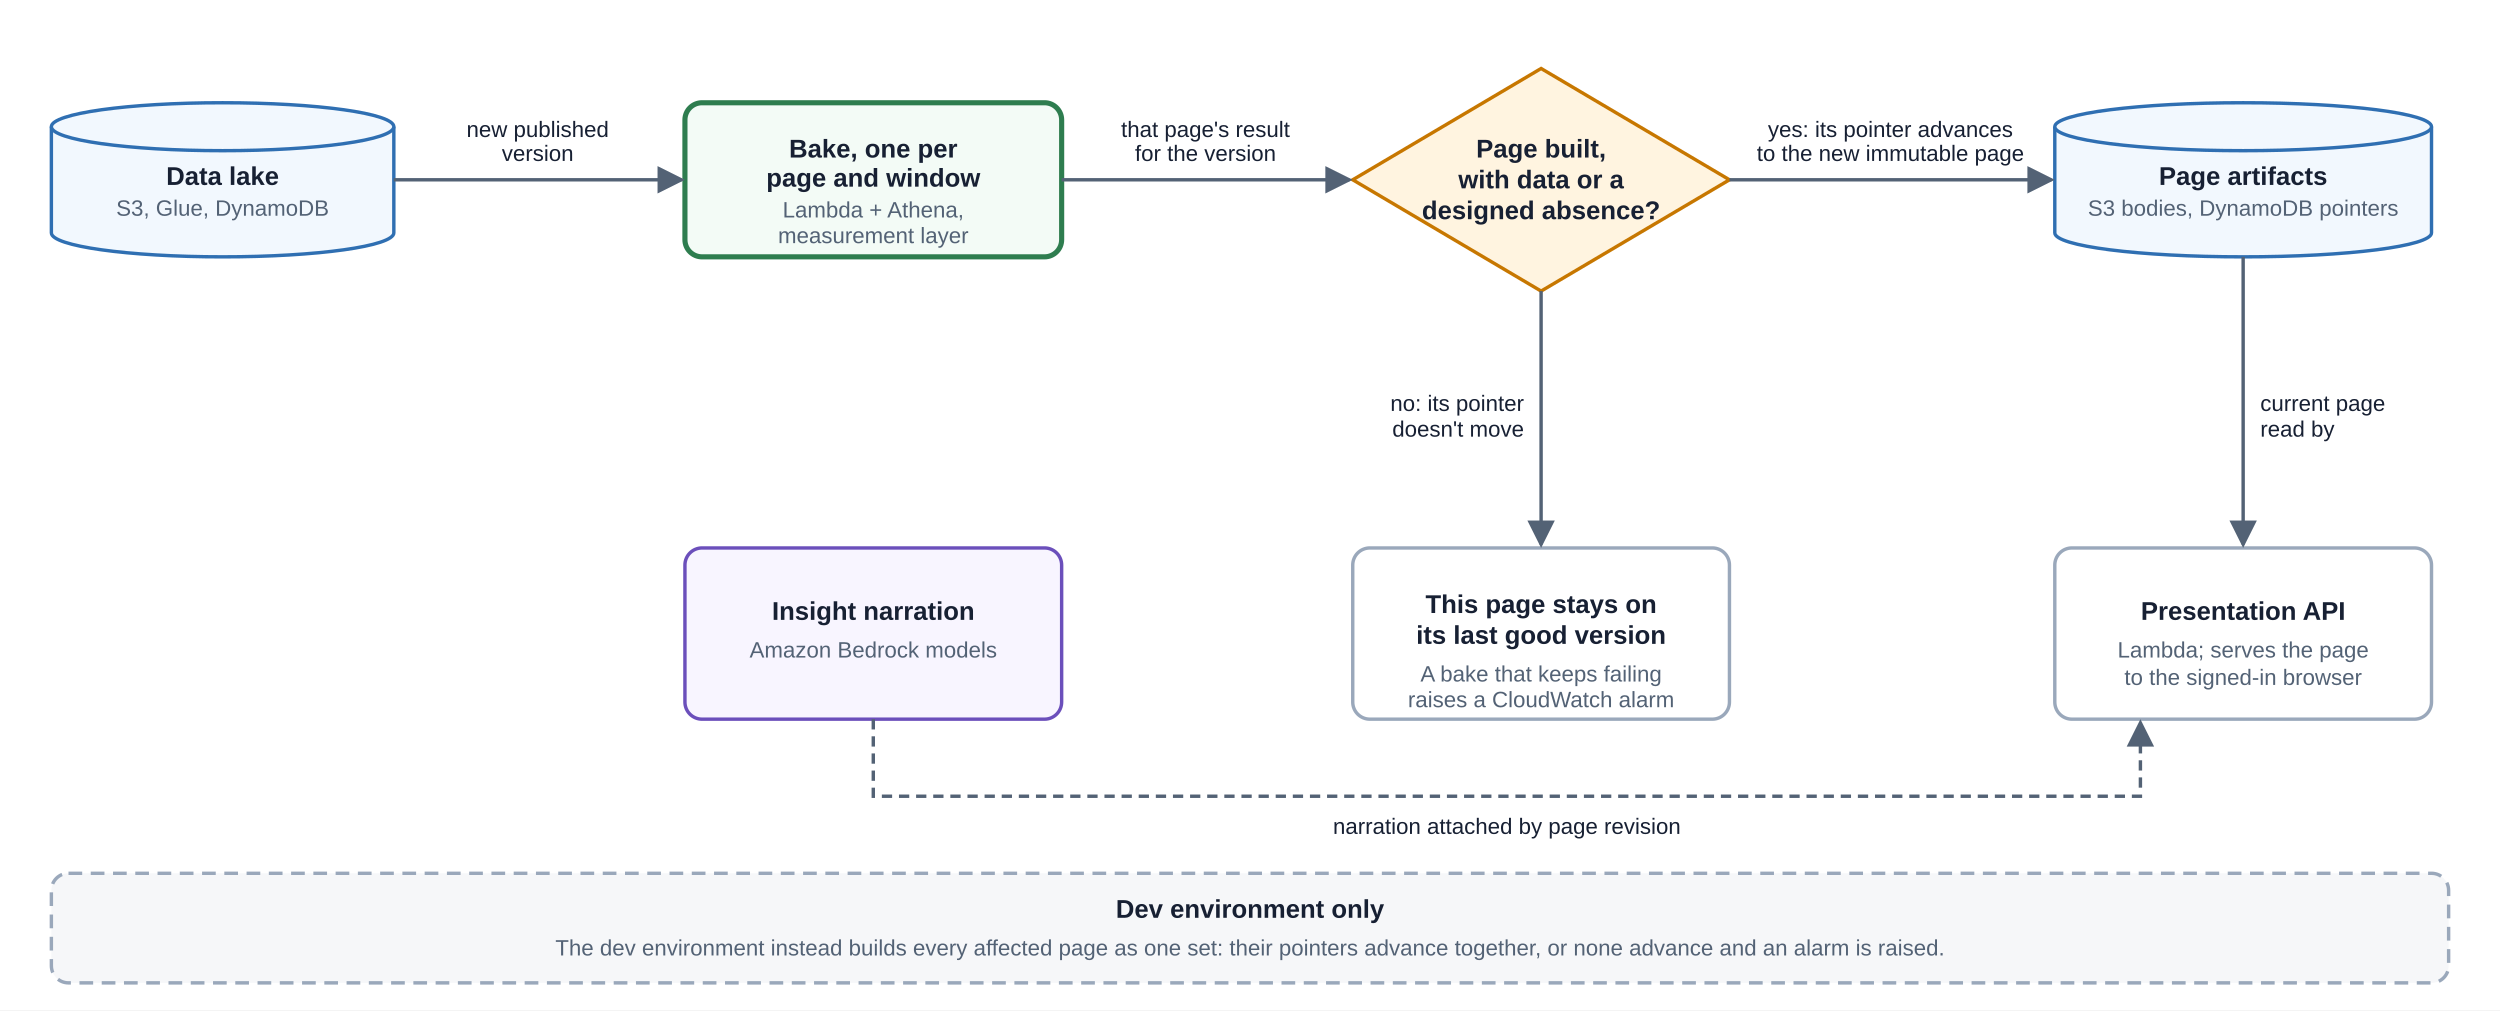
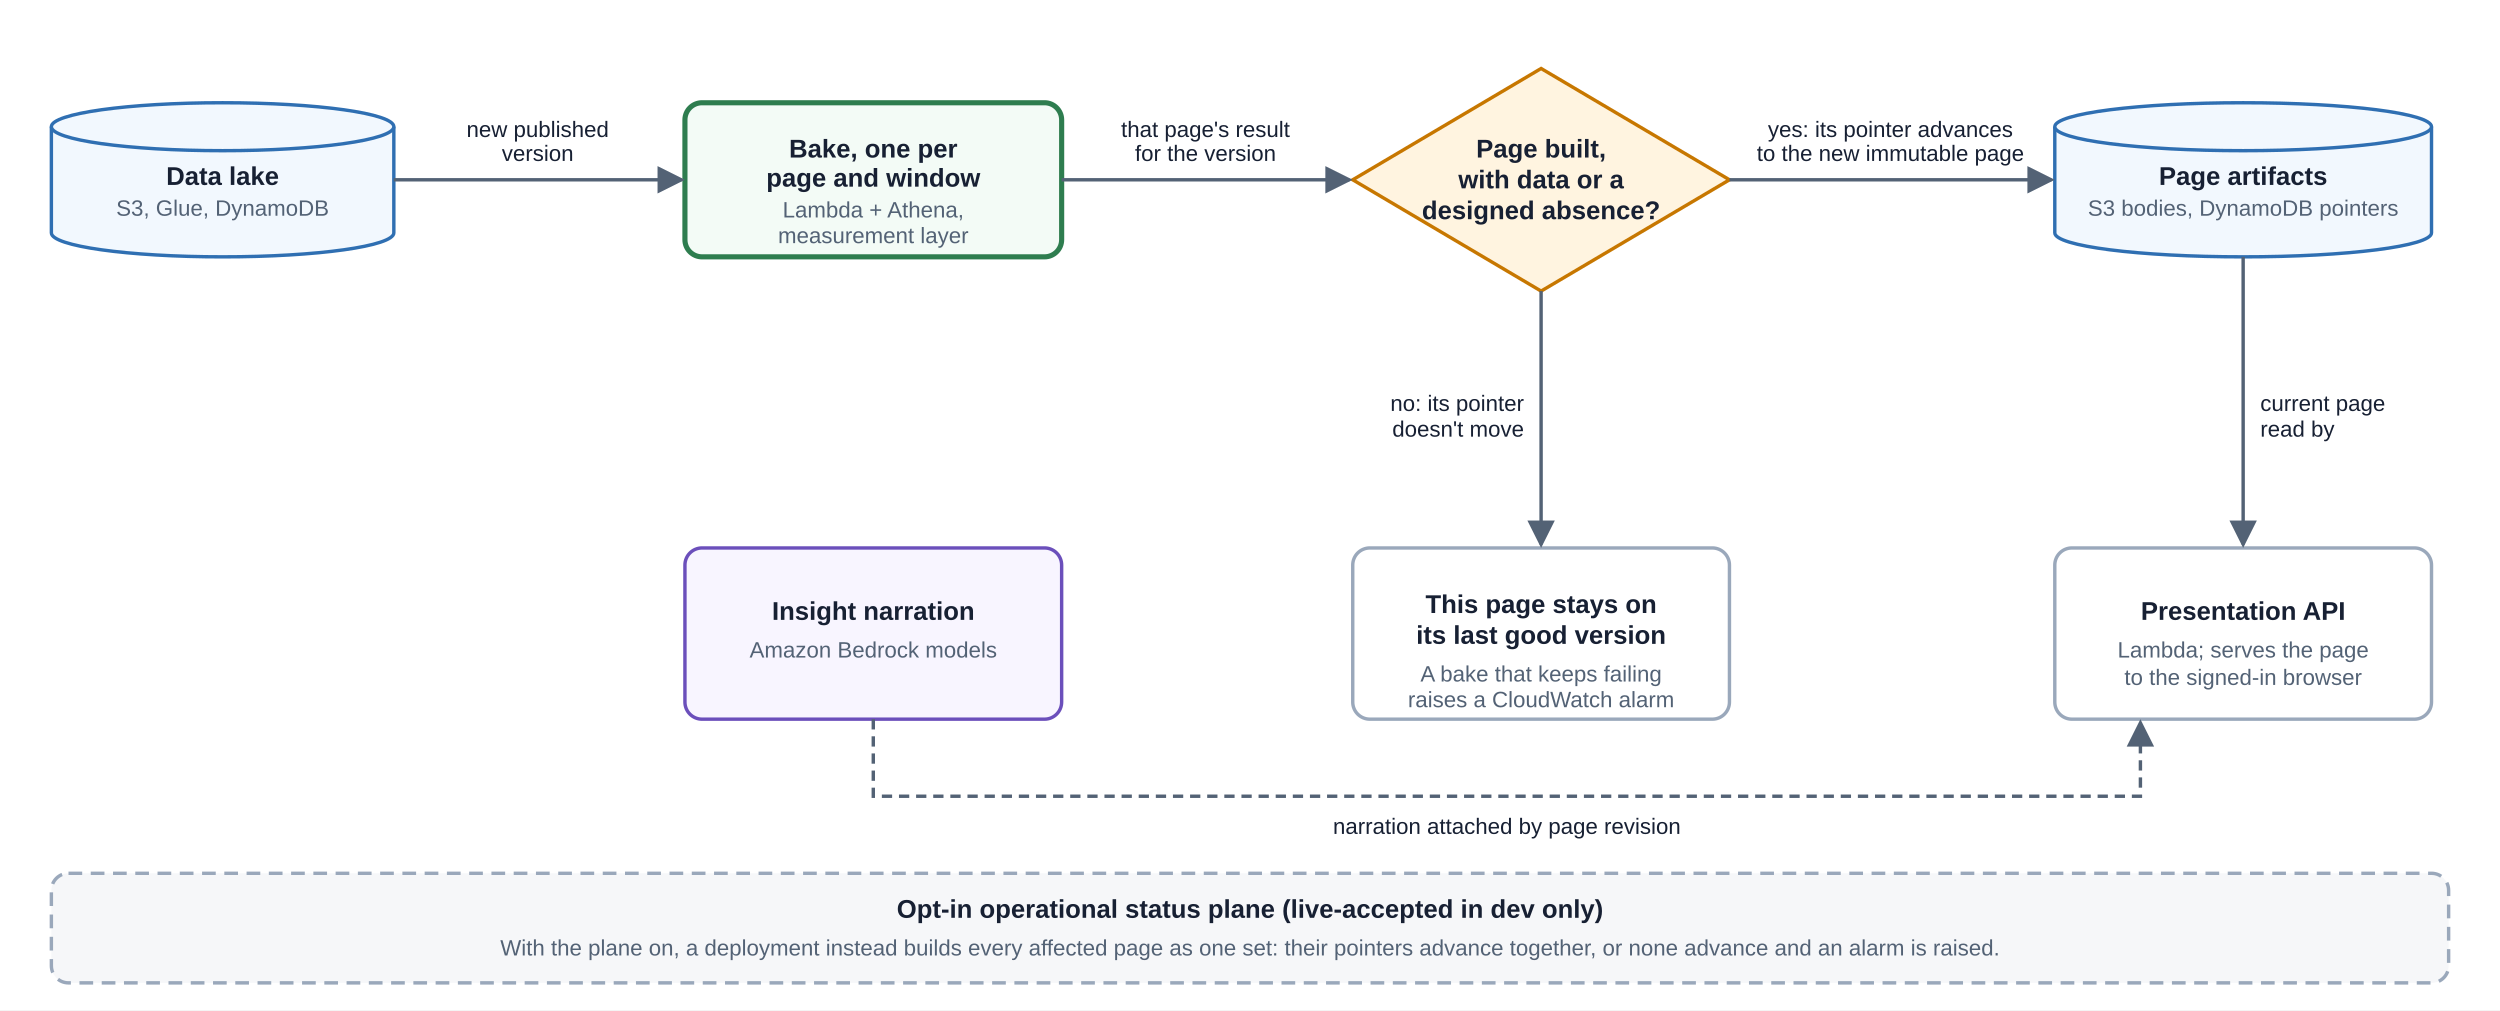
<svg xmlns="http://www.w3.org/2000/svg" viewBox="0 0 1460 590" role="img" focusable="false" aria-labelledby="page-refresh-title page-refresh-desc">
  <defs>
    <marker id="page-refresh-arrow" markerWidth="8" markerHeight="8" refX="7" refY="4" orient="auto">
      <path d="M0 0 L8 4 L0 8 Z" fill="#536275" />
    </marker>
  </defs>
  <rect x="0" y="0" width="1460" height="590" fill="#ffffff" />
  <g stroke-width="2">
    <path d="M30 74 V136 A100 14 0 0 0 230 136 V74" fill="#f2f8fe" stroke="#2f6fb2" />
    <ellipse cx="130" cy="74" rx="100" ry="14" fill="#f2f8fe" stroke="#2f6fb2" />
    <rect x="400" y="60" width="220" height="90" rx="10" fill="#f3fbf6" stroke="#2e7d4f" stroke-width="3" />
    <polygon points="900,40 1010,105 900,170 790,105" fill="#fff4e0" stroke="#c77700" />
    <path d="M1200 74 V136 A110 14 0 0 0 1420 136 V74" fill="#f2f8fe" stroke="#2f6fb2" />
    <ellipse cx="1310" cy="74" rx="110" ry="14" fill="#f2f8fe" stroke="#2f6fb2" />
    <rect x="790" y="320" width="220" height="100" rx="10" fill="#ffffff" stroke="#9aa8bb" />
    <rect x="1200" y="320" width="220" height="100" rx="10" fill="#ffffff" stroke="#9aa8bb" />
    <rect x="400" y="320" width="220" height="100" rx="10" fill="#f8f5ff" stroke="#6b4fbb" />
    <rect x="30" y="510" width="1400" height="64" rx="10" fill="#f6f7f9" stroke="#9aa8bb" stroke-dasharray="8 5" />
  </g>
  <g fill="none" stroke="#536275" stroke-width="2" marker-end="url(#page-refresh-arrow)">
    <line x1="230" y1="105" x2="398" y2="105" />
    <line x1="620" y1="105" x2="788" y2="105" />
    <line x1="1010" y1="105" x2="1198" y2="105" />
    <line x1="900" y1="170" x2="900" y2="318" />
    <line x1="1310" y1="150" x2="1310" y2="318" />
  </g>
  <g fill="none" stroke="#536275" stroke-width="2" stroke-dasharray="6 4" marker-end="url(#page-refresh-arrow)">
    <path d="M510 420 V465 H1250 V422" />
  </g>
  <g font-family="Arial, sans-serif" fill="#172033" text-anchor="middle">
    <g font-size="15" font-weight="bold">
      <text x="130" y="108">Data lake</text>
      <text x="510" y="92">Bake, one per</text>
      <text x="510" y="109">page and window</text>
      <text x="900" y="92">Page built,</text>
      <text x="900" y="110">with data or a</text>
      <text x="900" y="128">designed absence?</text>
      <text x="1310" y="108">Page artifacts</text>
      <text x="900" y="358">This page stays on</text>
      <text x="900" y="376">its last good version</text>
      <text x="1310" y="362">Presentation API</text>
      <text x="510" y="362">Insight narration</text>
-       <text x="730" y="536">Dev environment only</text>
+       <text x="730" y="536">Opt-in operational status plane (live-accepted in dev only)</text>
    </g>
    <g font-size="13" fill="#536275">
      <text x="130" y="126">S3, Glue, DynamoDB</text>
      <text x="510" y="127">Lambda + Athena,</text>
      <text x="510" y="142">measurement layer</text>
      <text x="1310" y="126">S3 bodies, DynamoDB pointers</text>
      <text x="900" y="398">A bake that keeps failing</text>
      <text x="900" y="413">raises a CloudWatch alarm</text>
      <text x="1310" y="384">Lambda; serves the page</text>
      <text x="1310" y="400">to the signed-in browser</text>
      <text x="510" y="384">Amazon Bedrock models</text>
-       <text x="730" y="558">The dev environment instead builds every affected page as one set: their pointers advance together, or none advance and an alarm is raised.</text>
+       <text x="730" y="558">With the plane on, a deployment instead builds every affected page as one set: their pointers advance together, or none advance and an alarm is raised.</text>
    </g>
    <g font-size="13">
      <text x="314" y="80">new published</text>
      <text x="314" y="94">version</text>
      <text x="704" y="80">that page's result</text>
      <text x="704" y="94">for the version</text>
      <text x="1104" y="80">yes: its pointer advances</text>
      <text x="1104" y="94">to the new immutable page</text>
      <text x="890" y="240" text-anchor="end">no: its pointer</text>
      <text x="890" y="255" text-anchor="end">doesn't move</text>
      <text x="1320" y="240" text-anchor="start">current page</text>
      <text x="1320" y="255" text-anchor="start">read by</text>
      <text x="880" y="487">narration attached by page revision</text>
    </g>
  </g>
</svg>
